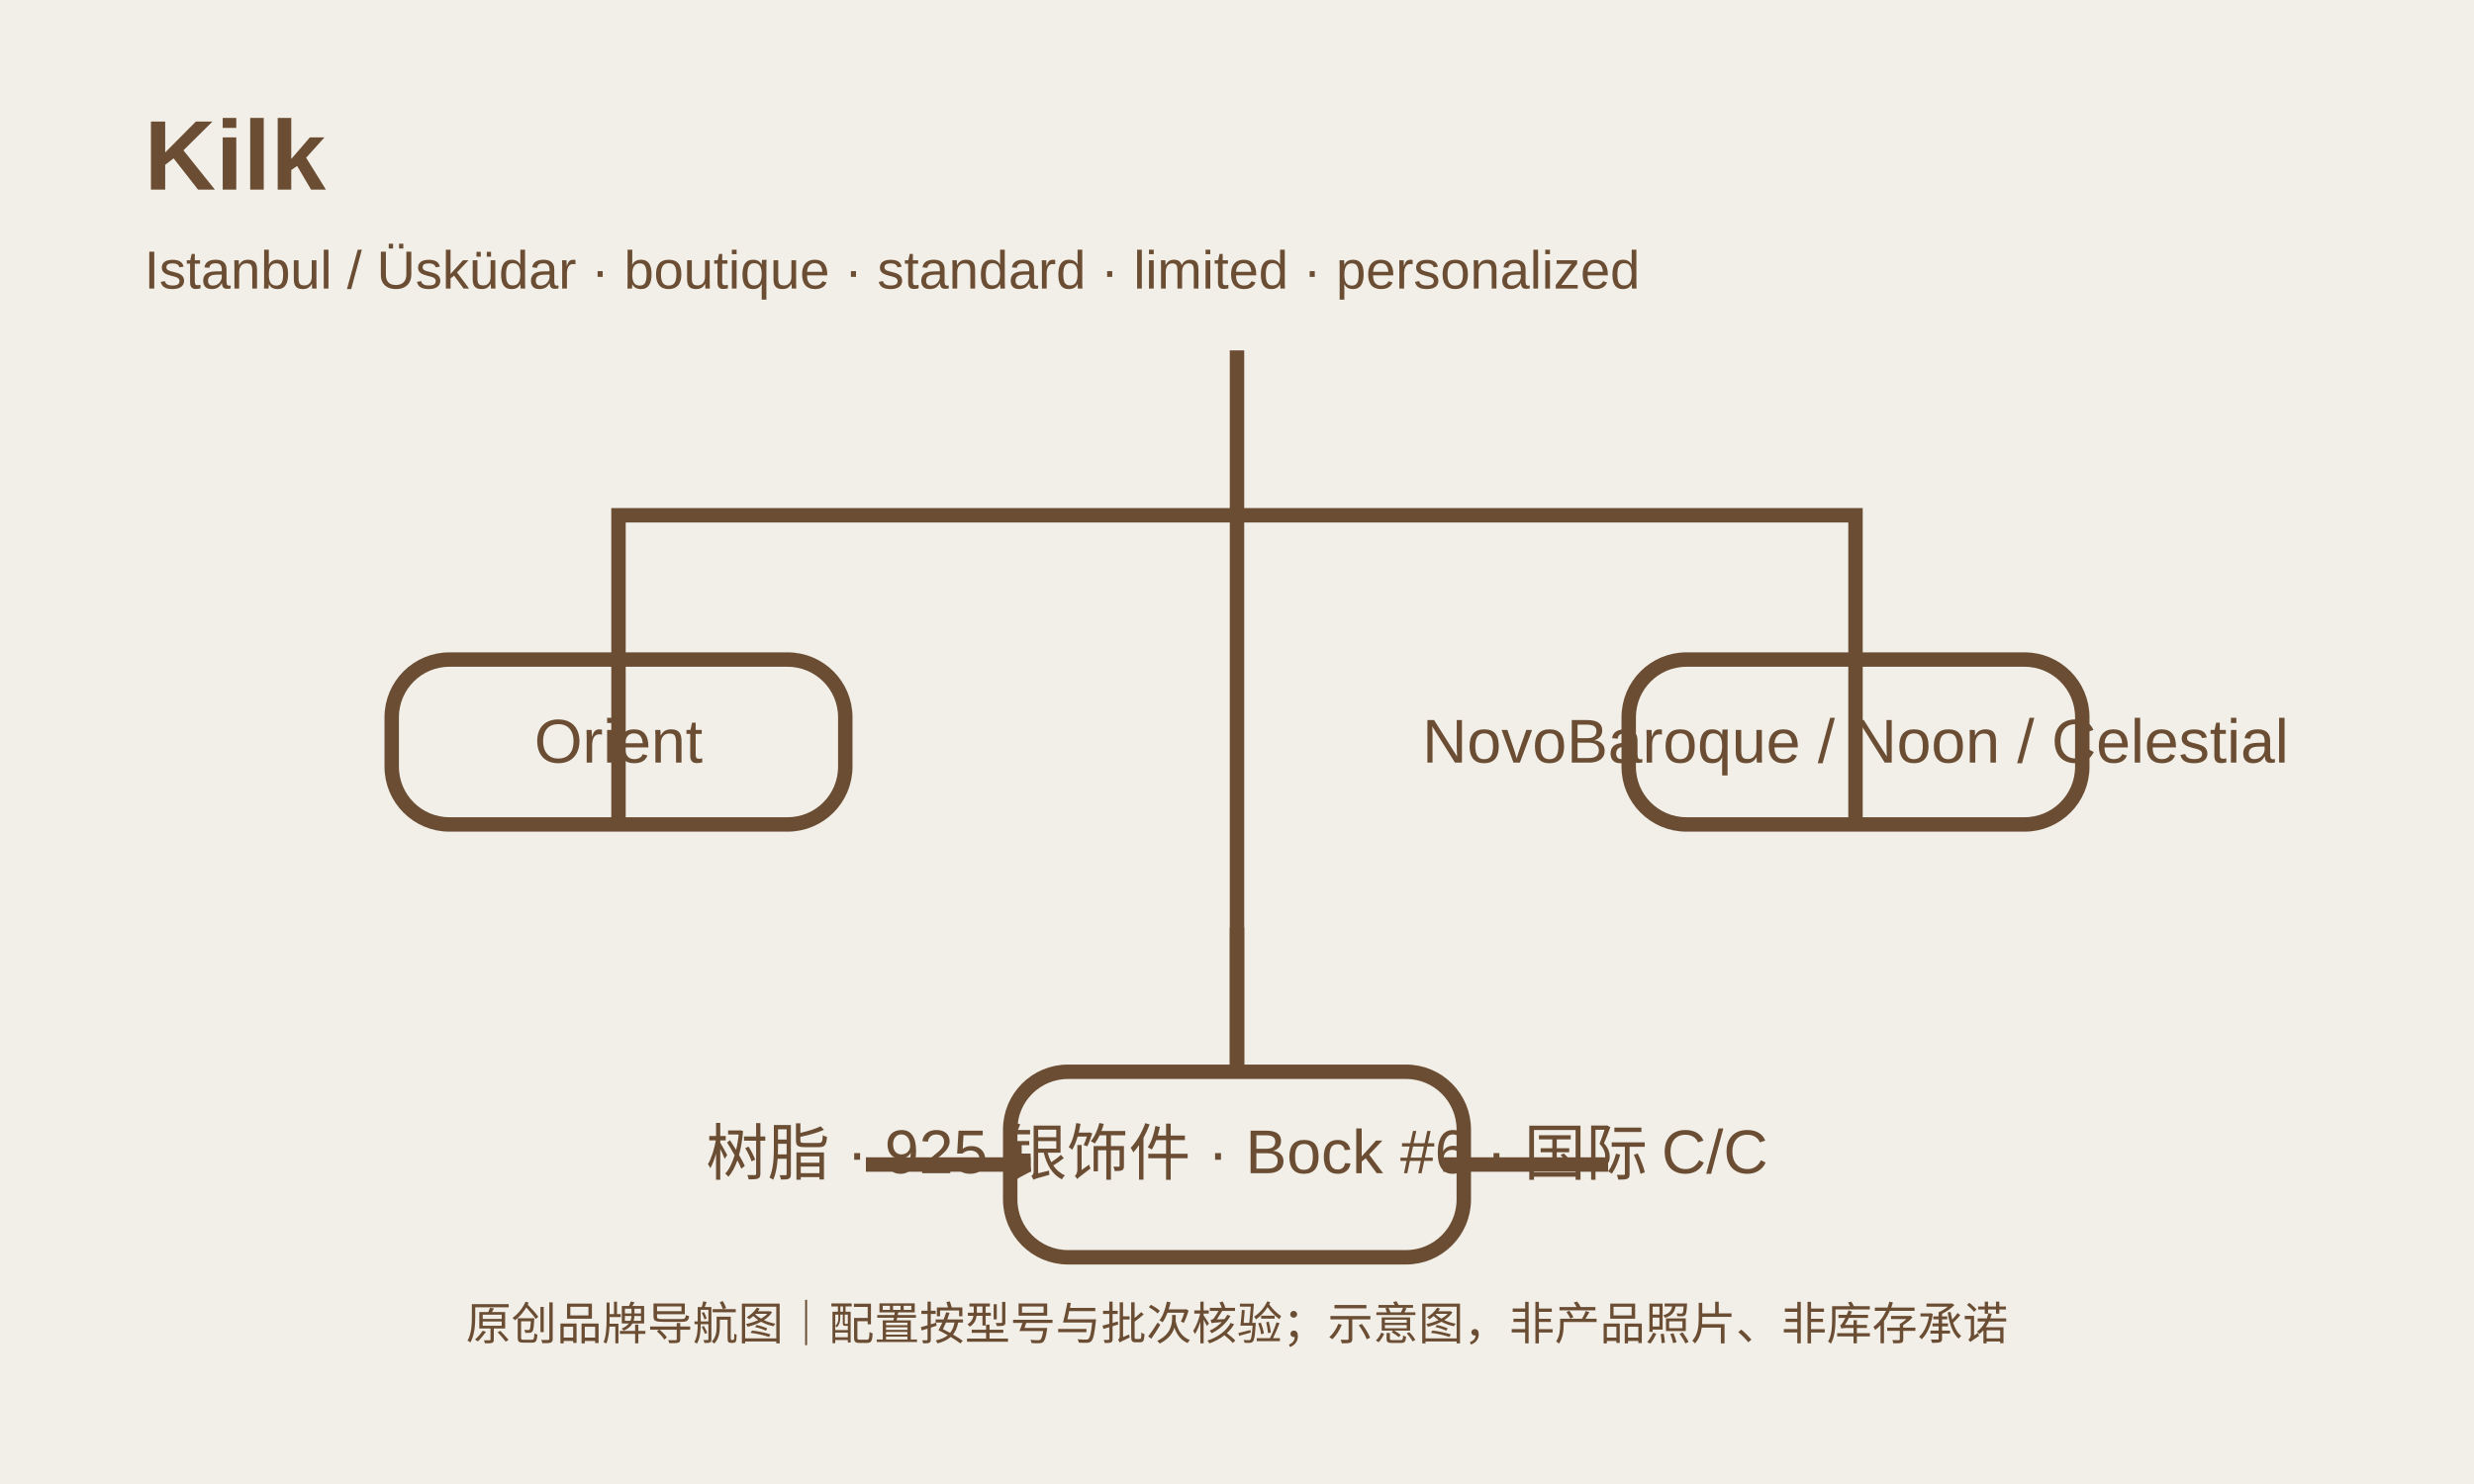
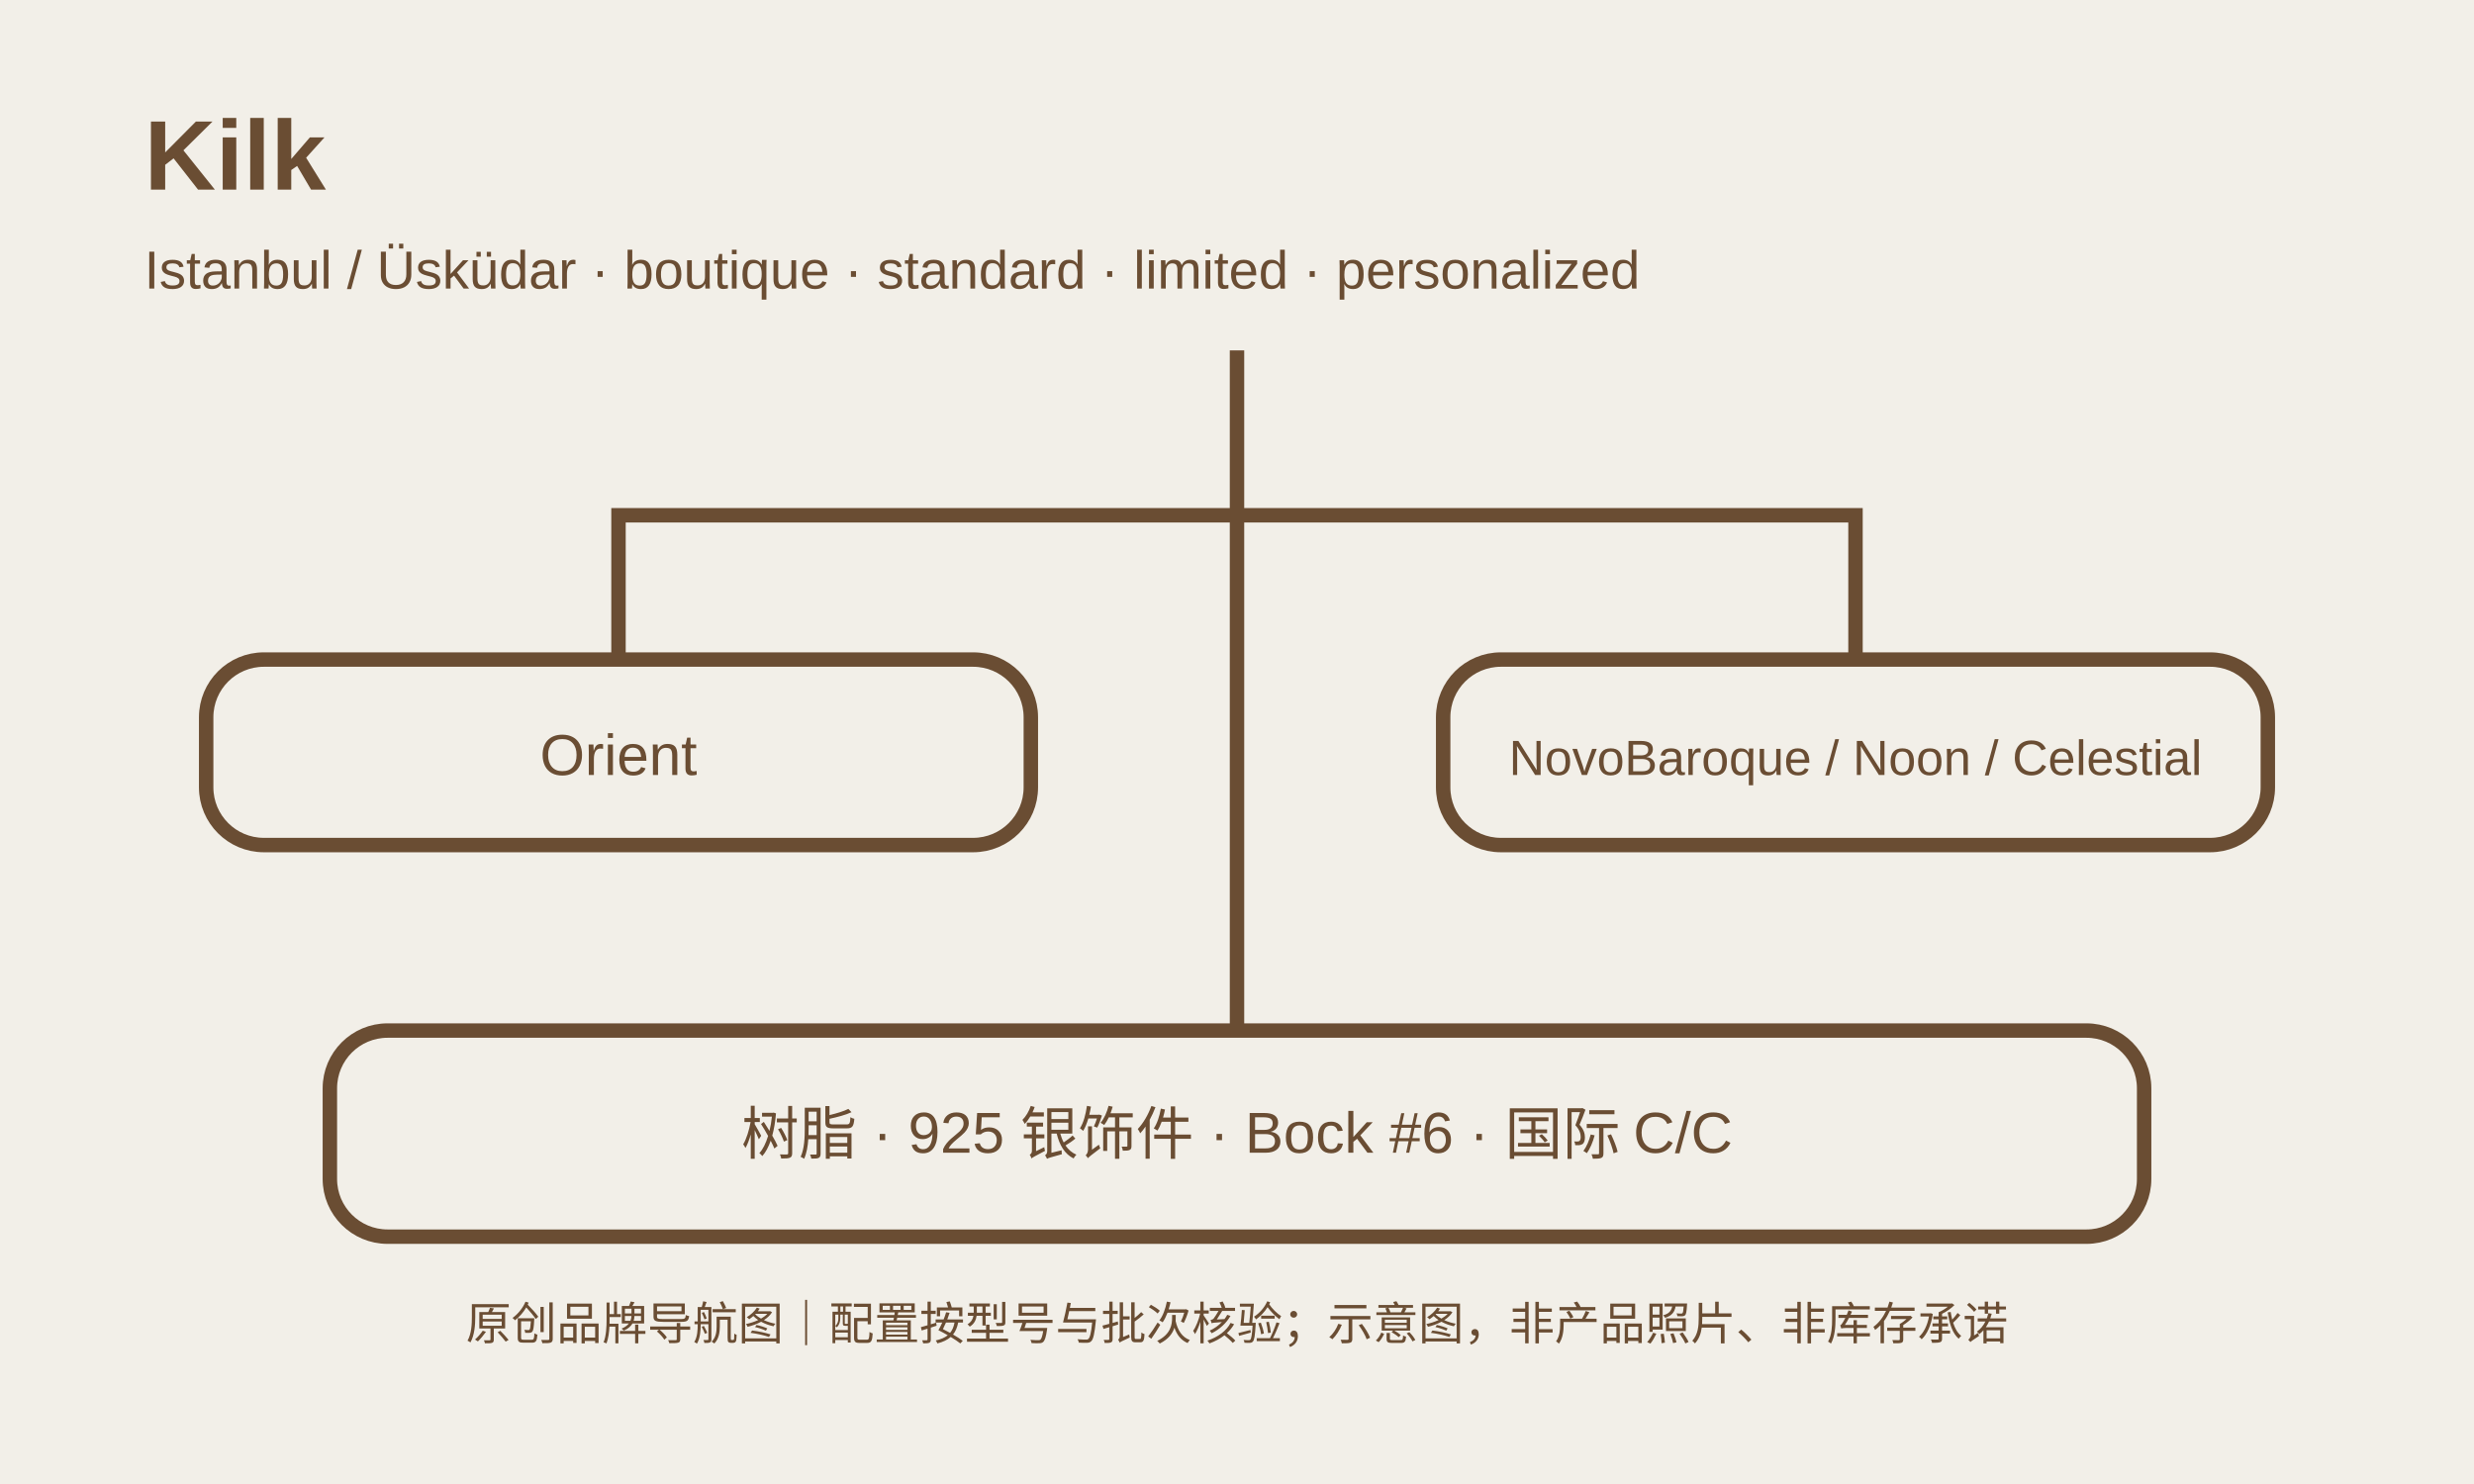
<svg xmlns="http://www.w3.org/2000/svg" width="1200" height="720" viewBox="0 0 1200 720">
  <rect width="1200" height="720" fill="#f2efe8" />
  <g fill="none" stroke="#6a4d33" stroke-width="7">
-     <path d="M600 170v350M600 250H300v150M600 250h300v150" />
-     <rect x="190" y="320" width="220" height="80" rx="28" />
-     <rect x="490" y="520" width="220" height="90" rx="28" />
-     <rect x="790" y="320" width="220" height="80" rx="28" />
-     <path d="M600 520v-70M500 565h-80M700 565h80" />
+     <path d="M600 170V500M600 250H300V320M600 250H900V320" />
+     <rect x="100" y="320" width="400" height="90" rx="28" />
+     <rect x="160" y="500" width="880" height="100" rx="28" />
+     <rect x="700" y="320" width="400" height="90" rx="28" />
  </g>
  <g fill="#6a4d33" font-family="Arial,'Noto Sans CJK SC',sans-serif">
    <text x="70" y="92" font-size="48" font-weight="700">Kilk</text>
    <text x="70" y="140" font-size="26">Istanbul / Üsküdar · boutique · standard · limited · personalized</text>
-     <text x="300" y="370" font-size="30" text-anchor="middle">Orient</text>
-     <text x="900" y="370" font-size="30" text-anchor="middle">NovoBaroque / Noon / Celestial</text>
-     <text x="600" y="570" font-size="30" text-anchor="middle">树脂 · 925 银饰件 · Bock #6 · 国际 C/C</text>
+     <text x="300" y="376" font-size="28" text-anchor="middle">Orient</text>
+     <text x="900" y="376" font-size="24" text-anchor="middle">NovoBaroque / Noon / Celestial</text>
+     <text x="600" y="560" font-size="28" text-anchor="middle">树脂 · 925 银饰件 · Bock #6 · 国际 C/C</text>
    <text x="600" y="650" font-size="22" text-anchor="middle">原创品牌导航图｜配置按型号与批次核验；示意图，非产品照片、非库存承诺</text>
  </g>
</svg>
